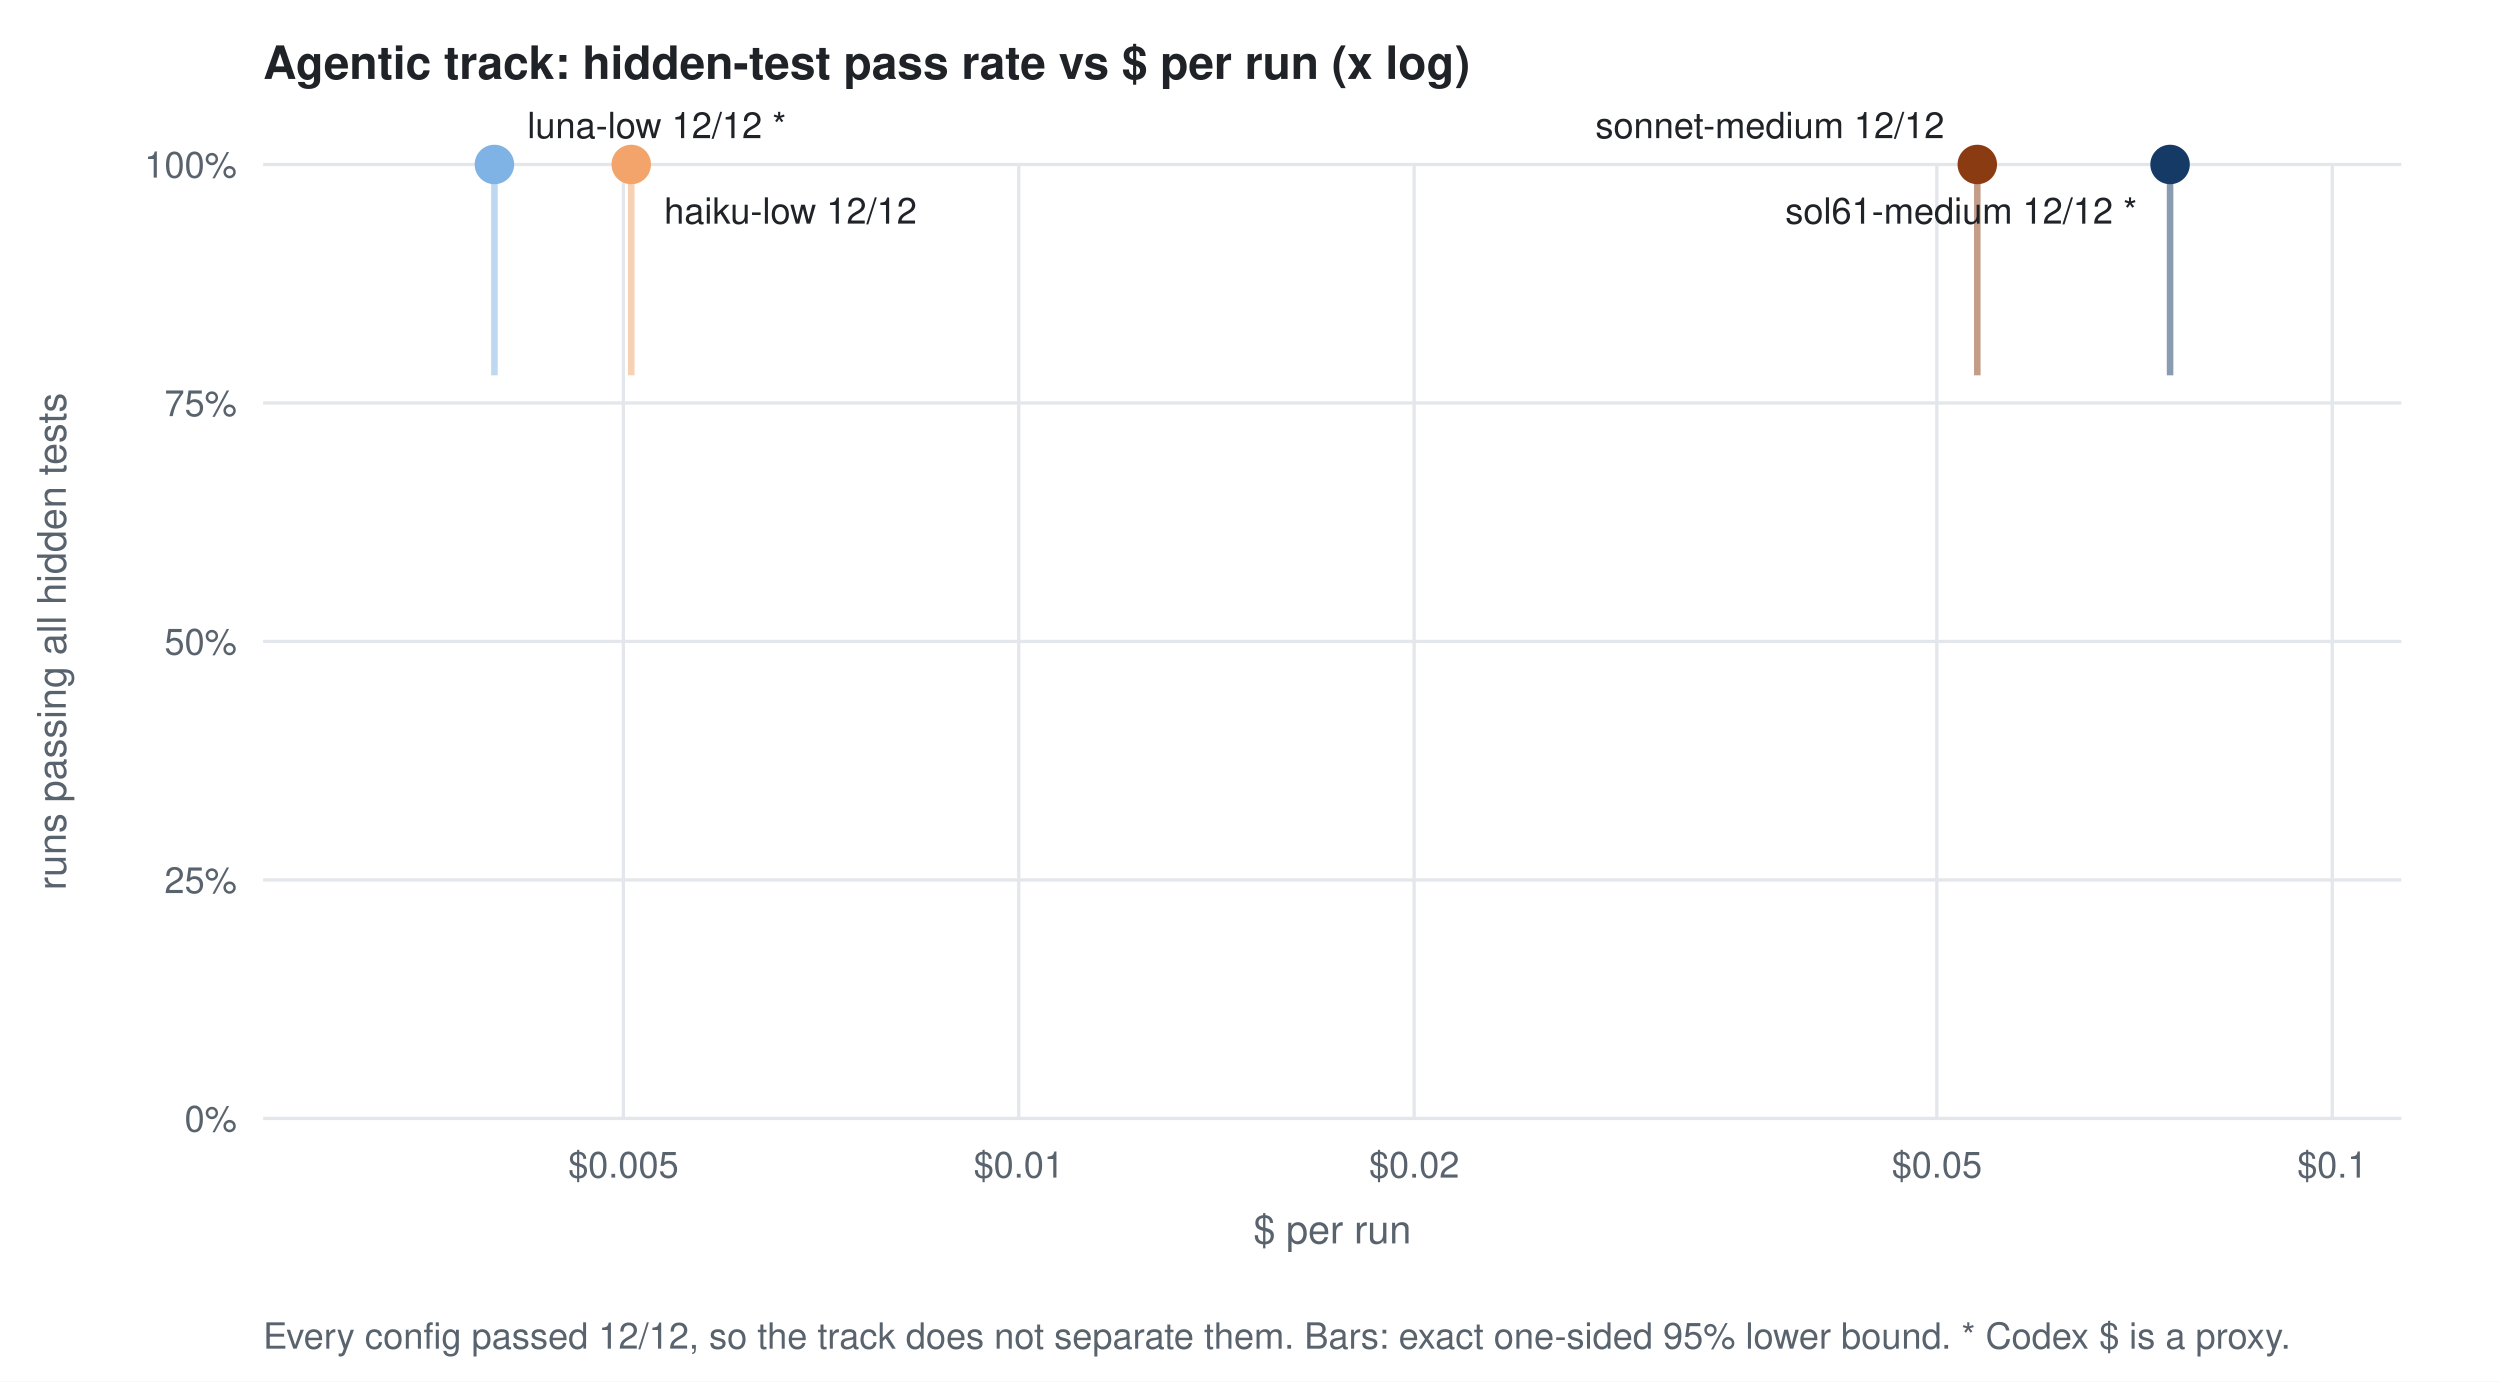
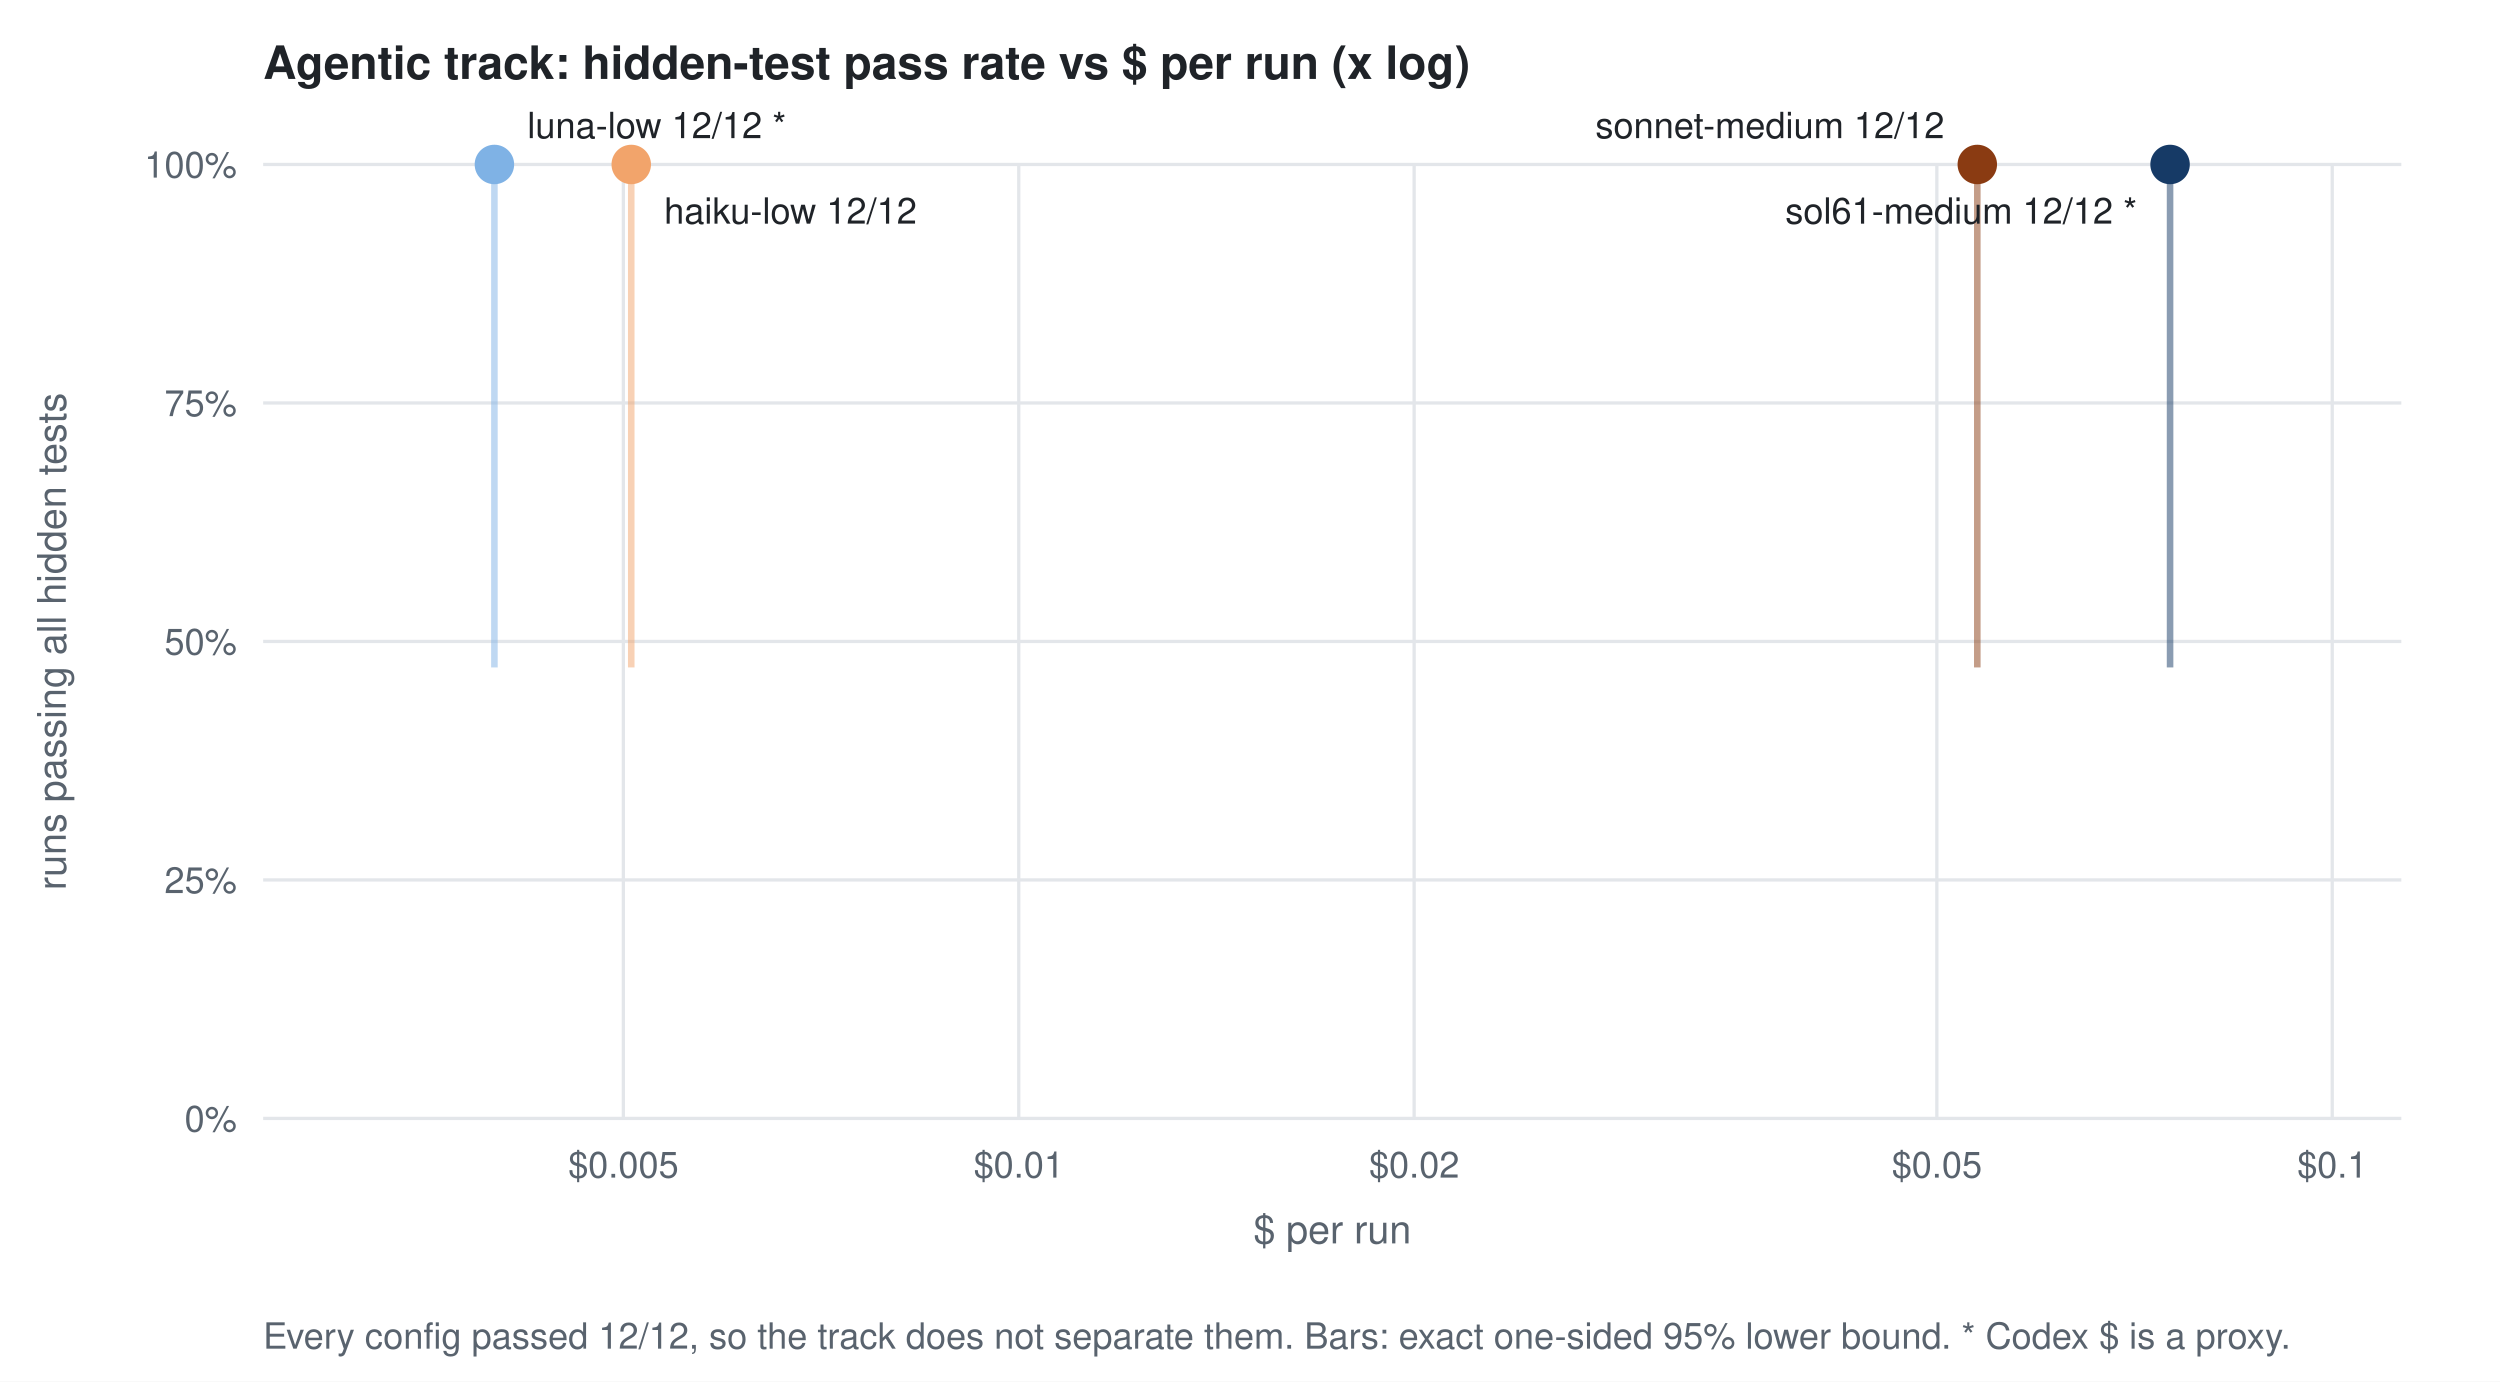
<svg xmlns="http://www.w3.org/2000/svg" viewBox="0 0 760 420" width="760" height="420" font-family="-apple-system, Segoe UI, Helvetica, Arial, sans-serif" font-size="12">
  <rect width="760" height="420" fill="white" />
  <text x="80.0" y="24.0" font-size="14" text-anchor="start" fill="#1f2328" font-weight="600">Agentic track: hidden-test pass rate vs $ per run (x log)</text>
  <line x1="80" x2="730" y1="340.0" y2="340.0" stroke="#e3e6ea" />
  <text x="72.0" y="344.0" font-size="11" text-anchor="end" fill="#59636e" font-weight="normal">0%</text>
  <line x1="80" x2="730" y1="267.5" y2="267.5" stroke="#e3e6ea" />
  <text x="72.0" y="271.5" font-size="11" text-anchor="end" fill="#59636e" font-weight="normal">25%</text>
  <line x1="80" x2="730" y1="195.0" y2="195.0" stroke="#e3e6ea" />
  <text x="72.0" y="199.0" font-size="11" text-anchor="end" fill="#59636e" font-weight="normal">50%</text>
  <line x1="80" x2="730" y1="122.5" y2="122.5" stroke="#e3e6ea" />
  <text x="72.0" y="126.5" font-size="11" text-anchor="end" fill="#59636e" font-weight="normal">75%</text>
  <line x1="80" x2="730" y1="50.0" y2="50.0" stroke="#e3e6ea" />
  <text x="72.0" y="54.0" font-size="11" text-anchor="end" fill="#59636e" font-weight="normal">100%</text>
  <line x1="189.5" x2="189.5" y1="50" y2="340" stroke="#e3e6ea" />
  <text x="189.5" y="358.0" font-size="11" text-anchor="middle" fill="#59636e" font-weight="normal">$0.005</text>
  <line x1="309.7" x2="309.7" y1="50" y2="340" stroke="#e3e6ea" />
  <text x="309.7" y="358.0" font-size="11" text-anchor="middle" fill="#59636e" font-weight="normal">$0.01</text>
  <line x1="429.9" x2="429.9" y1="50" y2="340" stroke="#e3e6ea" />
  <text x="429.9" y="358.0" font-size="11" text-anchor="middle" fill="#59636e" font-weight="normal">$0.02</text>
  <line x1="588.8" x2="588.8" y1="50" y2="340" stroke="#e3e6ea" />
  <text x="588.8" y="358.0" font-size="11" text-anchor="middle" fill="#59636e" font-weight="normal">$0.05</text>
  <line x1="709.0" x2="709.0" y1="50" y2="340" stroke="#e3e6ea" />
  <text x="709.0" y="358.0" font-size="11" text-anchor="middle" fill="#59636e" font-weight="normal">$0.1</text>
  <text x="405.0" y="378.0" font-size="12" text-anchor="middle" fill="#59636e" font-weight="normal">$ per run</text>
  <text x="20.0" y="195.0" font-size="12" text-anchor="middle" fill="#59636e" font-weight="normal" transform="rotate(-90 20 195.0)">runs passing all hidden tests</text>
-   <line x1="150.3" x2="150.3" y1="114.1" y2="50.0" stroke="#7fb2e5" stroke-width="2" opacity="0.5" />
+   <line x1="150.3" x2="150.3" y1="202.9" y2="50.0" stroke="#7fb2e5" stroke-width="2" opacity="0.5" />
  <circle cx="150.3" cy="50.0" r="6" fill="#7fb2e5" />
  <text x="160.3" y="42.0" font-size="11" text-anchor="start" fill="#1f2328" font-weight="normal">luna-low 12/12 *</text>
-   <line x1="191.9" x2="191.9" y1="114.1" y2="50.0" stroke="#f2a46b" stroke-width="2" opacity="0.5" />
+   <line x1="191.9" x2="191.9" y1="202.9" y2="50.0" stroke="#f2a46b" stroke-width="2" opacity="0.5" />
  <circle cx="191.9" cy="50.0" r="6" fill="#f2a46b" />
  <text x="201.9" y="68.0" font-size="11" text-anchor="start" fill="#1f2328" font-weight="normal">haiku-low 12/12</text>
-   <line x1="601.1" x2="601.1" y1="114.1" y2="50.0" stroke="#8a3b12" stroke-width="2" opacity="0.5" />
+   <line x1="601.1" x2="601.1" y1="202.9" y2="50.0" stroke="#8a3b12" stroke-width="2" opacity="0.5" />
  <circle cx="601.1" cy="50.0" r="6" fill="#8a3b12" />
  <text x="591.1" y="42.0" font-size="11" text-anchor="end" fill="#1f2328" font-weight="normal">sonnet-medium 12/12</text>
-   <line x1="659.7" x2="659.7" y1="114.1" y2="50.0" stroke="#163a66" stroke-width="2" opacity="0.5" />
+   <line x1="659.7" x2="659.7" y1="202.9" y2="50.0" stroke="#163a66" stroke-width="2" opacity="0.5" />
  <circle cx="659.7" cy="50.0" r="6" fill="#163a66" />
  <text x="649.7" y="68.0" font-size="11" text-anchor="end" fill="#1f2328" font-weight="normal">sol61-medium 12/12 *</text>
  <text x="80.0" y="410.0" font-size="11" text-anchor="start" fill="#59636e" font-weight="normal">Every config passed 12/12, so the track does not separate them. Bars: exact one-sided 95% lower bound. * Codex $ is a proxy.</text>
</svg>
